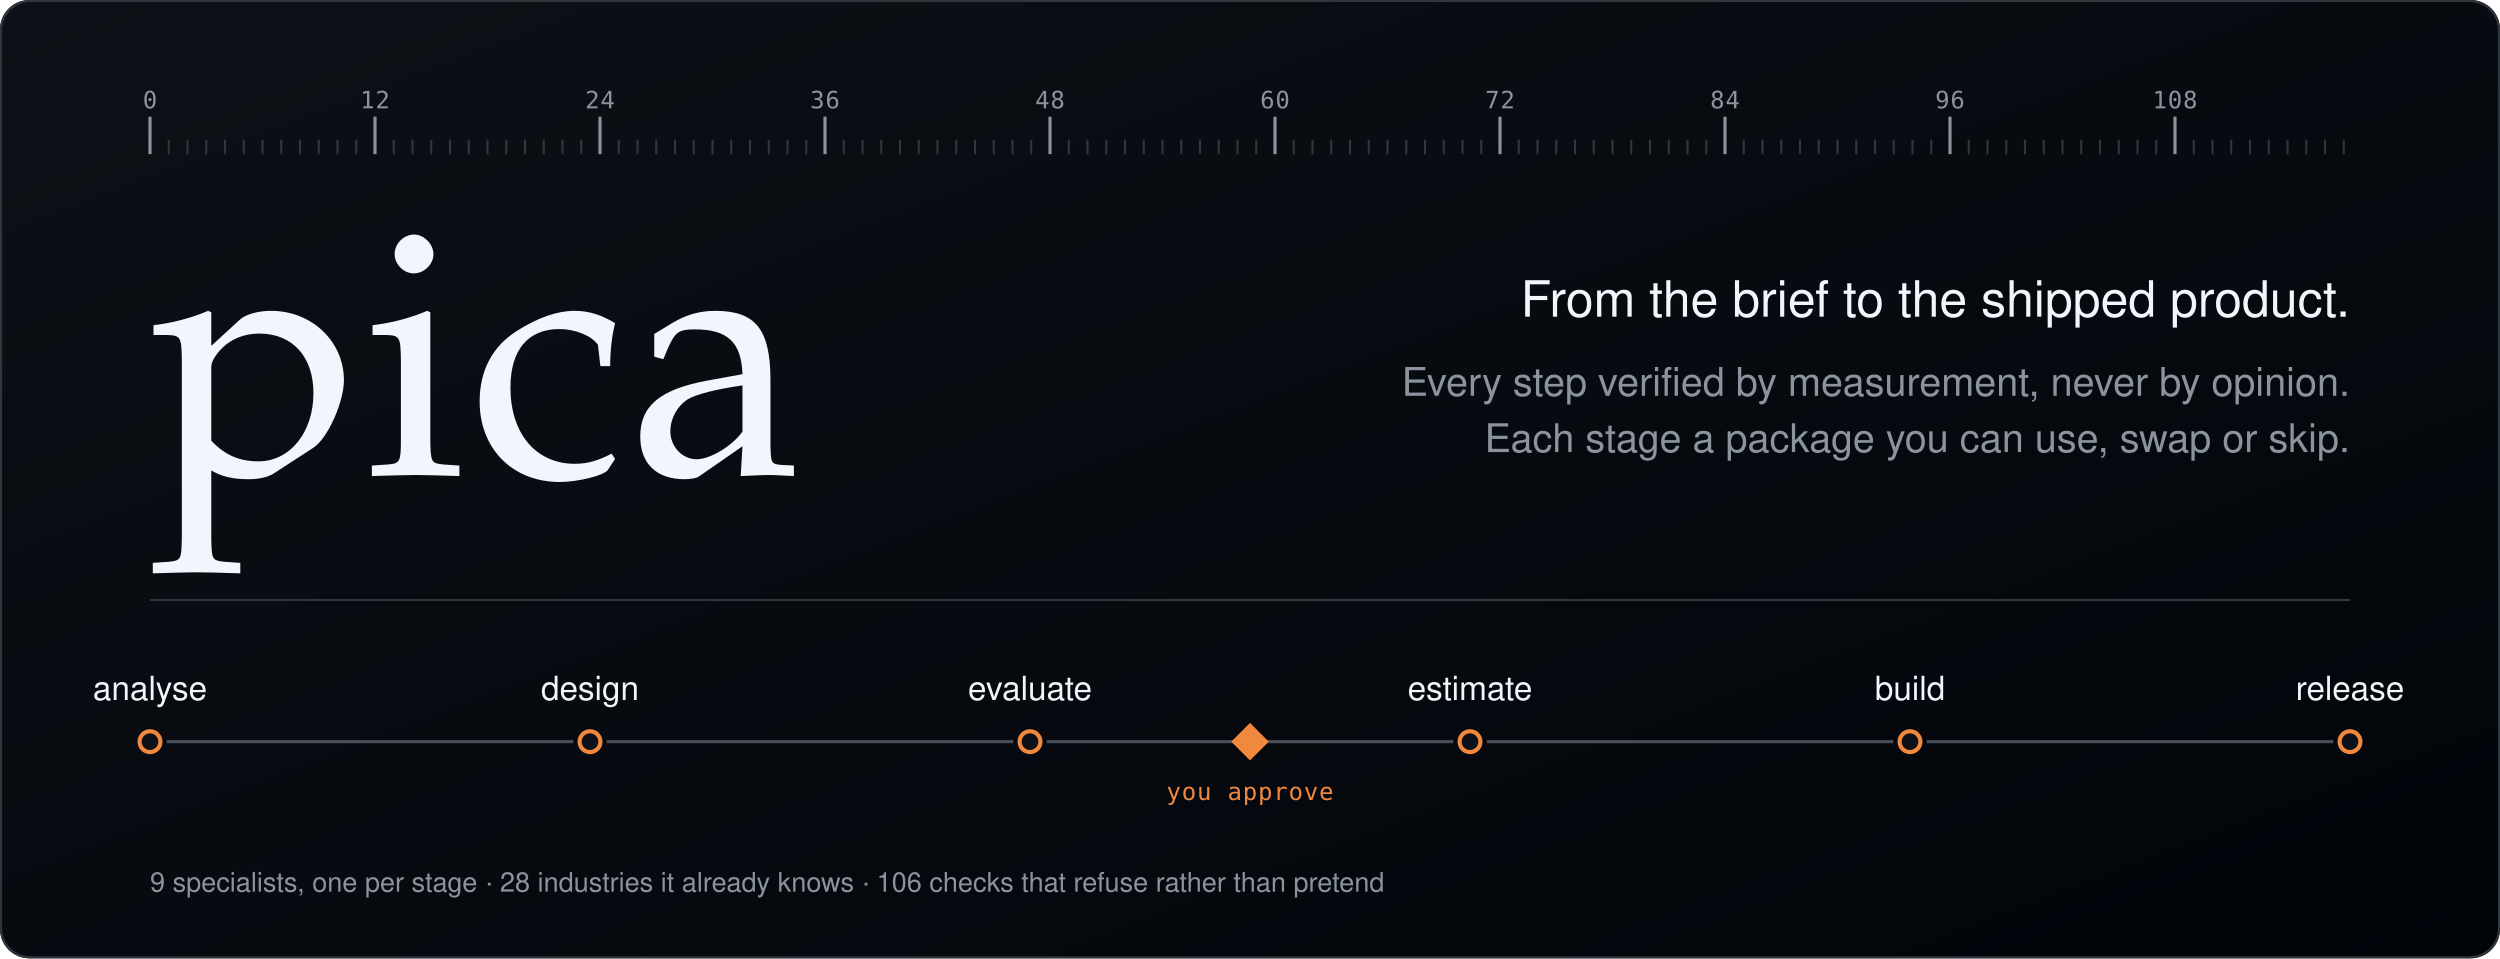
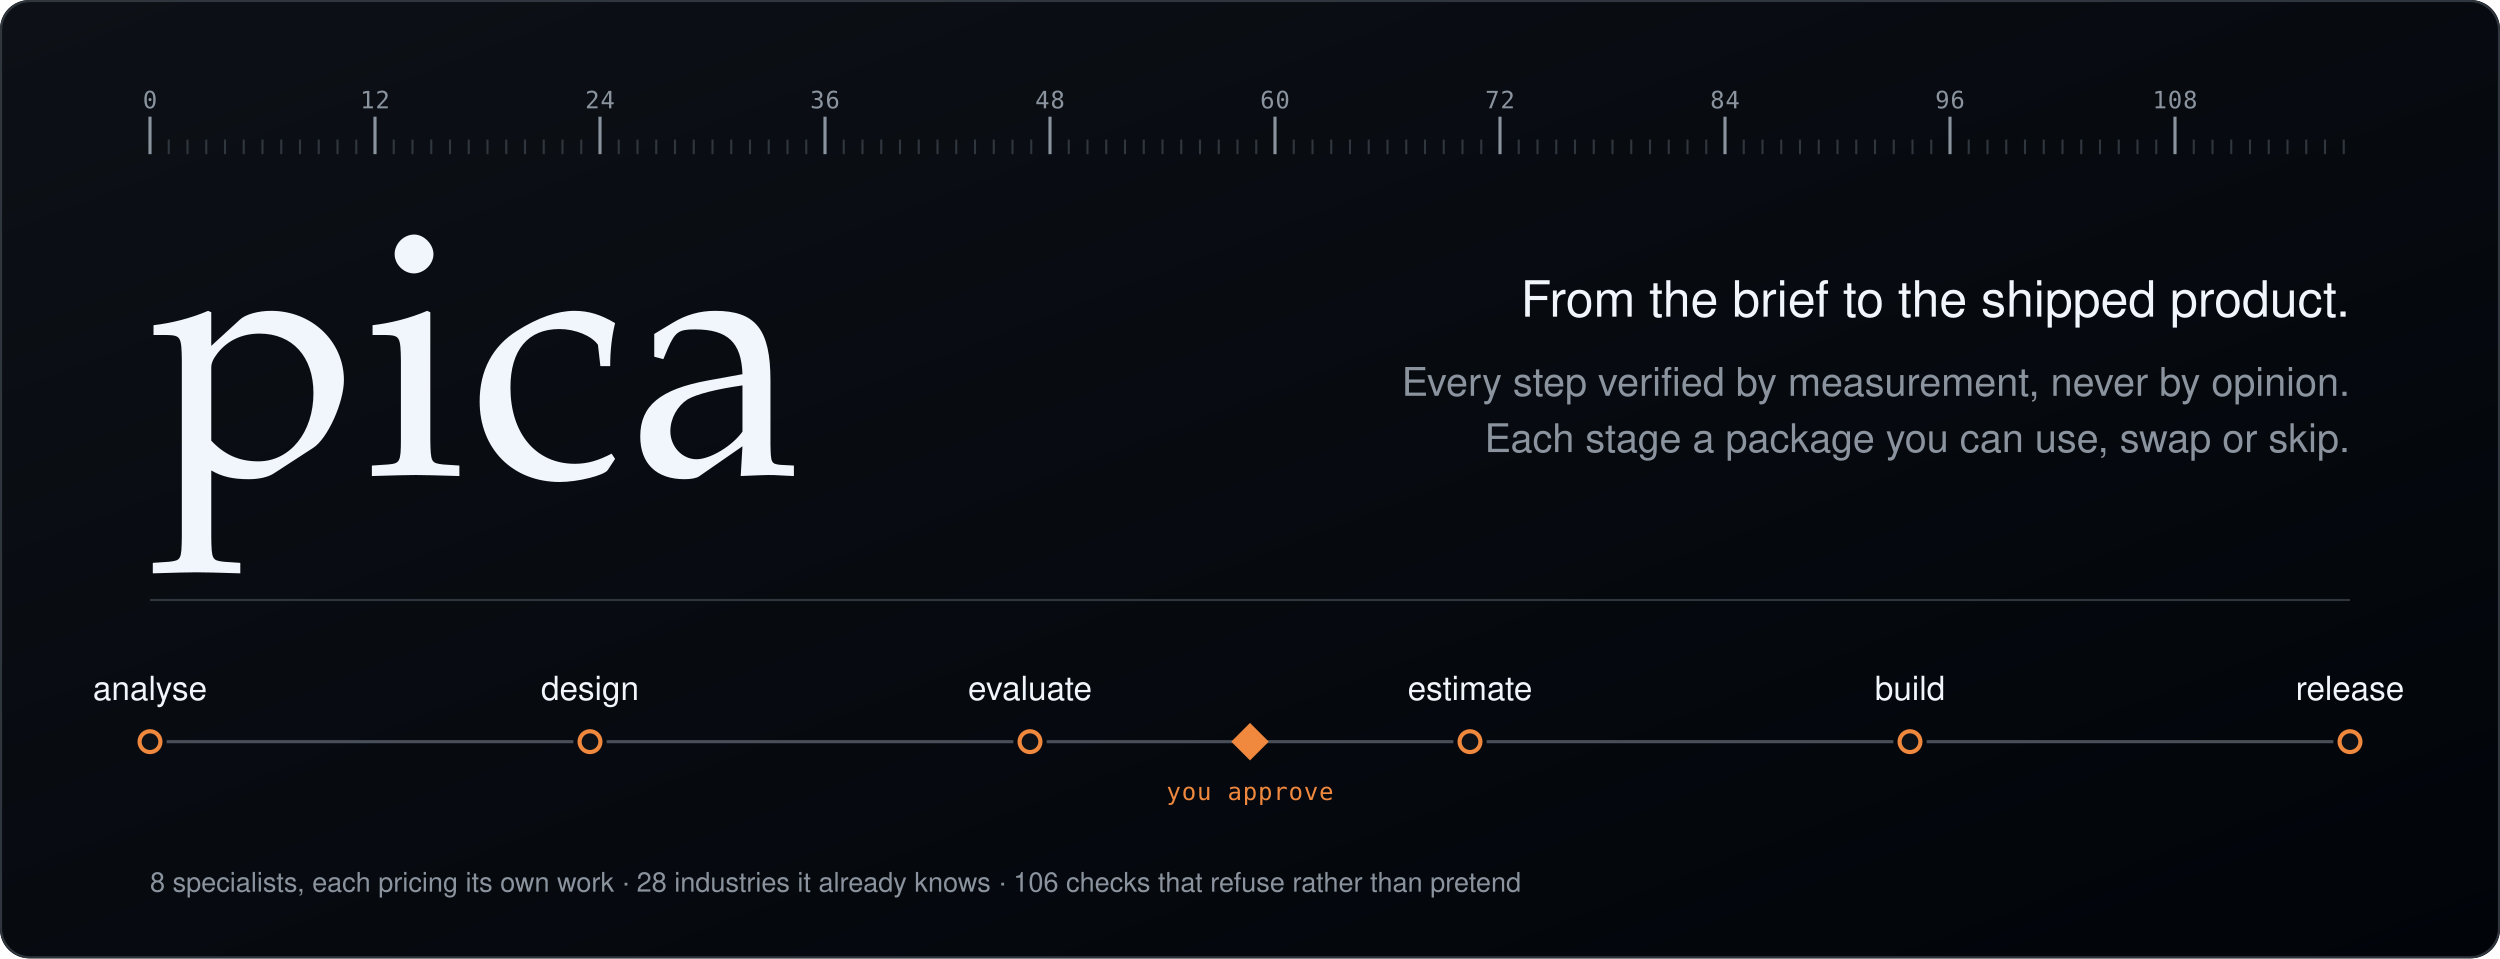
<svg xmlns="http://www.w3.org/2000/svg" viewBox="0 0 1200 460" width="1200" height="460" role="img" aria-label="pica - from the brief to the shipped product. Analyse, research, design in HTML, evaluate, estimate, architect, build and release. Every step verified by measurement, never by opinion.">
  <defs>
    <linearGradient id="bg" x1="0" y1="0" x2="1" y2="1">
      <stop offset="0%" stop-color="#0d1117" />
      <stop offset="100%" stop-color="#010409" />
    </linearGradient>
  </defs>
  <rect x="0" y="0" width="1200" height="460" rx="14" fill="url(#bg)" />
  <rect x="0.5" y="0.5" width="1199" height="459" rx="14" fill="none" stroke="#30363d" stroke-width="1" />
  <g>
    <line x1="72" y1="74" x2="72" y2="56" stroke="#8b949e" stroke-width="1.5" />
    <text x="72" y="52" fill="#8b949e" font-size="11.5" font-family="ui-monospace, SFMono-Regular, Menlo, Consolas, monospace" text-anchor="middle" letter-spacing="0.4">0</text>
    <line x1="81" y1="74" x2="81" y2="67" stroke="#30363d" stroke-width="1" />
    <line x1="90" y1="74" x2="90" y2="67" stroke="#30363d" stroke-width="1" />
    <line x1="99" y1="74" x2="99" y2="67" stroke="#30363d" stroke-width="1" />
    <line x1="108" y1="74" x2="108" y2="67" stroke="#30363d" stroke-width="1" />
    <line x1="117" y1="74" x2="117" y2="67" stroke="#30363d" stroke-width="1" />
    <line x1="126" y1="74" x2="126" y2="67" stroke="#30363d" stroke-width="1" />
    <line x1="135" y1="74" x2="135" y2="67" stroke="#30363d" stroke-width="1" />
    <line x1="144" y1="74" x2="144" y2="67" stroke="#30363d" stroke-width="1" />
    <line x1="153" y1="74" x2="153" y2="67" stroke="#30363d" stroke-width="1" />
    <line x1="162" y1="74" x2="162" y2="67" stroke="#30363d" stroke-width="1" />
    <line x1="171" y1="74" x2="171" y2="67" stroke="#30363d" stroke-width="1" />
    <line x1="180" y1="74" x2="180" y2="56" stroke="#8b949e" stroke-width="1.5" />
    <text x="180" y="52" fill="#8b949e" font-size="11.5" font-family="ui-monospace, SFMono-Regular, Menlo, Consolas, monospace" text-anchor="middle" letter-spacing="0.4">12</text>
    <line x1="189" y1="74" x2="189" y2="67" stroke="#30363d" stroke-width="1" />
    <line x1="198" y1="74" x2="198" y2="67" stroke="#30363d" stroke-width="1" />
    <line x1="207" y1="74" x2="207" y2="67" stroke="#30363d" stroke-width="1" />
    <line x1="216" y1="74" x2="216" y2="67" stroke="#30363d" stroke-width="1" />
    <line x1="225" y1="74" x2="225" y2="67" stroke="#30363d" stroke-width="1" />
    <line x1="234" y1="74" x2="234" y2="67" stroke="#30363d" stroke-width="1" />
    <line x1="243" y1="74" x2="243" y2="67" stroke="#30363d" stroke-width="1" />
    <line x1="252" y1="74" x2="252" y2="67" stroke="#30363d" stroke-width="1" />
    <line x1="261" y1="74" x2="261" y2="67" stroke="#30363d" stroke-width="1" />
    <line x1="270" y1="74" x2="270" y2="67" stroke="#30363d" stroke-width="1" />
    <line x1="279" y1="74" x2="279" y2="67" stroke="#30363d" stroke-width="1" />
    <line x1="288" y1="74" x2="288" y2="56" stroke="#8b949e" stroke-width="1.5" />
    <text x="288" y="52" fill="#8b949e" font-size="11.5" font-family="ui-monospace, SFMono-Regular, Menlo, Consolas, monospace" text-anchor="middle" letter-spacing="0.4">24</text>
    <line x1="297" y1="74" x2="297" y2="67" stroke="#30363d" stroke-width="1" />
    <line x1="306" y1="74" x2="306" y2="67" stroke="#30363d" stroke-width="1" />
    <line x1="315" y1="74" x2="315" y2="67" stroke="#30363d" stroke-width="1" />
    <line x1="324" y1="74" x2="324" y2="67" stroke="#30363d" stroke-width="1" />
    <line x1="333" y1="74" x2="333" y2="67" stroke="#30363d" stroke-width="1" />
    <line x1="342" y1="74" x2="342" y2="67" stroke="#30363d" stroke-width="1" />
    <line x1="351" y1="74" x2="351" y2="67" stroke="#30363d" stroke-width="1" />
    <line x1="360" y1="74" x2="360" y2="67" stroke="#30363d" stroke-width="1" />
    <line x1="369" y1="74" x2="369" y2="67" stroke="#30363d" stroke-width="1" />
    <line x1="378" y1="74" x2="378" y2="67" stroke="#30363d" stroke-width="1" />
    <line x1="387" y1="74" x2="387" y2="67" stroke="#30363d" stroke-width="1" />
    <line x1="396" y1="74" x2="396" y2="56" stroke="#8b949e" stroke-width="1.5" />
    <text x="396" y="52" fill="#8b949e" font-size="11.5" font-family="ui-monospace, SFMono-Regular, Menlo, Consolas, monospace" text-anchor="middle" letter-spacing="0.4">36</text>
    <line x1="405" y1="74" x2="405" y2="67" stroke="#30363d" stroke-width="1" />
    <line x1="414" y1="74" x2="414" y2="67" stroke="#30363d" stroke-width="1" />
    <line x1="423" y1="74" x2="423" y2="67" stroke="#30363d" stroke-width="1" />
    <line x1="432" y1="74" x2="432" y2="67" stroke="#30363d" stroke-width="1" />
    <line x1="441" y1="74" x2="441" y2="67" stroke="#30363d" stroke-width="1" />
    <line x1="450" y1="74" x2="450" y2="67" stroke="#30363d" stroke-width="1" />
    <line x1="459" y1="74" x2="459" y2="67" stroke="#30363d" stroke-width="1" />
    <line x1="468" y1="74" x2="468" y2="67" stroke="#30363d" stroke-width="1" />
    <line x1="477" y1="74" x2="477" y2="67" stroke="#30363d" stroke-width="1" />
    <line x1="486" y1="74" x2="486" y2="67" stroke="#30363d" stroke-width="1" />
    <line x1="495" y1="74" x2="495" y2="67" stroke="#30363d" stroke-width="1" />
    <line x1="504" y1="74" x2="504" y2="56" stroke="#8b949e" stroke-width="1.5" />
    <text x="504" y="52" fill="#8b949e" font-size="11.5" font-family="ui-monospace, SFMono-Regular, Menlo, Consolas, monospace" text-anchor="middle" letter-spacing="0.4">48</text>
    <line x1="513" y1="74" x2="513" y2="67" stroke="#30363d" stroke-width="1" />
    <line x1="522" y1="74" x2="522" y2="67" stroke="#30363d" stroke-width="1" />
    <line x1="531" y1="74" x2="531" y2="67" stroke="#30363d" stroke-width="1" />
    <line x1="540" y1="74" x2="540" y2="67" stroke="#30363d" stroke-width="1" />
    <line x1="549" y1="74" x2="549" y2="67" stroke="#30363d" stroke-width="1" />
    <line x1="558" y1="74" x2="558" y2="67" stroke="#30363d" stroke-width="1" />
    <line x1="567" y1="74" x2="567" y2="67" stroke="#30363d" stroke-width="1" />
    <line x1="576" y1="74" x2="576" y2="67" stroke="#30363d" stroke-width="1" />
    <line x1="585" y1="74" x2="585" y2="67" stroke="#30363d" stroke-width="1" />
    <line x1="594" y1="74" x2="594" y2="67" stroke="#30363d" stroke-width="1" />
    <line x1="603" y1="74" x2="603" y2="67" stroke="#30363d" stroke-width="1" />
    <line x1="612" y1="74" x2="612" y2="56" stroke="#8b949e" stroke-width="1.5" />
    <text x="612" y="52" fill="#8b949e" font-size="11.5" font-family="ui-monospace, SFMono-Regular, Menlo, Consolas, monospace" text-anchor="middle" letter-spacing="0.4">60</text>
    <line x1="621" y1="74" x2="621" y2="67" stroke="#30363d" stroke-width="1" />
    <line x1="630" y1="74" x2="630" y2="67" stroke="#30363d" stroke-width="1" />
    <line x1="639" y1="74" x2="639" y2="67" stroke="#30363d" stroke-width="1" />
    <line x1="648" y1="74" x2="648" y2="67" stroke="#30363d" stroke-width="1" />
    <line x1="657" y1="74" x2="657" y2="67" stroke="#30363d" stroke-width="1" />
    <line x1="666" y1="74" x2="666" y2="67" stroke="#30363d" stroke-width="1" />
    <line x1="675" y1="74" x2="675" y2="67" stroke="#30363d" stroke-width="1" />
    <line x1="684" y1="74" x2="684" y2="67" stroke="#30363d" stroke-width="1" />
    <line x1="693" y1="74" x2="693" y2="67" stroke="#30363d" stroke-width="1" />
    <line x1="702" y1="74" x2="702" y2="67" stroke="#30363d" stroke-width="1" />
    <line x1="711" y1="74" x2="711" y2="67" stroke="#30363d" stroke-width="1" />
    <line x1="720" y1="74" x2="720" y2="56" stroke="#8b949e" stroke-width="1.5" />
    <text x="720" y="52" fill="#8b949e" font-size="11.5" font-family="ui-monospace, SFMono-Regular, Menlo, Consolas, monospace" text-anchor="middle" letter-spacing="0.4">72</text>
    <line x1="729" y1="74" x2="729" y2="67" stroke="#30363d" stroke-width="1" />
    <line x1="738" y1="74" x2="738" y2="67" stroke="#30363d" stroke-width="1" />
    <line x1="747" y1="74" x2="747" y2="67" stroke="#30363d" stroke-width="1" />
    <line x1="756" y1="74" x2="756" y2="67" stroke="#30363d" stroke-width="1" />
    <line x1="765" y1="74" x2="765" y2="67" stroke="#30363d" stroke-width="1" />
    <line x1="774" y1="74" x2="774" y2="67" stroke="#30363d" stroke-width="1" />
    <line x1="783" y1="74" x2="783" y2="67" stroke="#30363d" stroke-width="1" />
    <line x1="792" y1="74" x2="792" y2="67" stroke="#30363d" stroke-width="1" />
    <line x1="801" y1="74" x2="801" y2="67" stroke="#30363d" stroke-width="1" />
    <line x1="810" y1="74" x2="810" y2="67" stroke="#30363d" stroke-width="1" />
    <line x1="819" y1="74" x2="819" y2="67" stroke="#30363d" stroke-width="1" />
    <line x1="828" y1="74" x2="828" y2="56" stroke="#8b949e" stroke-width="1.5" />
    <text x="828" y="52" fill="#8b949e" font-size="11.5" font-family="ui-monospace, SFMono-Regular, Menlo, Consolas, monospace" text-anchor="middle" letter-spacing="0.4">84</text>
    <line x1="837" y1="74" x2="837" y2="67" stroke="#30363d" stroke-width="1" />
    <line x1="846" y1="74" x2="846" y2="67" stroke="#30363d" stroke-width="1" />
    <line x1="855" y1="74" x2="855" y2="67" stroke="#30363d" stroke-width="1" />
    <line x1="864" y1="74" x2="864" y2="67" stroke="#30363d" stroke-width="1" />
    <line x1="873" y1="74" x2="873" y2="67" stroke="#30363d" stroke-width="1" />
    <line x1="882" y1="74" x2="882" y2="67" stroke="#30363d" stroke-width="1" />
    <line x1="891" y1="74" x2="891" y2="67" stroke="#30363d" stroke-width="1" />
    <line x1="900" y1="74" x2="900" y2="67" stroke="#30363d" stroke-width="1" />
    <line x1="909" y1="74" x2="909" y2="67" stroke="#30363d" stroke-width="1" />
    <line x1="918" y1="74" x2="918" y2="67" stroke="#30363d" stroke-width="1" />
    <line x1="927" y1="74" x2="927" y2="67" stroke="#30363d" stroke-width="1" />
    <line x1="936" y1="74" x2="936" y2="56" stroke="#8b949e" stroke-width="1.5" />
    <text x="936" y="52" fill="#8b949e" font-size="11.5" font-family="ui-monospace, SFMono-Regular, Menlo, Consolas, monospace" text-anchor="middle" letter-spacing="0.4">96</text>
    <line x1="945" y1="74" x2="945" y2="67" stroke="#30363d" stroke-width="1" />
    <line x1="954" y1="74" x2="954" y2="67" stroke="#30363d" stroke-width="1" />
    <line x1="963" y1="74" x2="963" y2="67" stroke="#30363d" stroke-width="1" />
    <line x1="972" y1="74" x2="972" y2="67" stroke="#30363d" stroke-width="1" />
    <line x1="981" y1="74" x2="981" y2="67" stroke="#30363d" stroke-width="1" />
    <line x1="990" y1="74" x2="990" y2="67" stroke="#30363d" stroke-width="1" />
    <line x1="999" y1="74" x2="999" y2="67" stroke="#30363d" stroke-width="1" />
    <line x1="1008" y1="74" x2="1008" y2="67" stroke="#30363d" stroke-width="1" />
    <line x1="1017" y1="74" x2="1017" y2="67" stroke="#30363d" stroke-width="1" />
    <line x1="1026" y1="74" x2="1026" y2="67" stroke="#30363d" stroke-width="1" />
    <line x1="1035" y1="74" x2="1035" y2="67" stroke="#30363d" stroke-width="1" />
    <line x1="1044" y1="74" x2="1044" y2="56" stroke="#8b949e" stroke-width="1.5" />
    <text x="1044" y="52" fill="#8b949e" font-size="11.5" font-family="ui-monospace, SFMono-Regular, Menlo, Consolas, monospace" text-anchor="middle" letter-spacing="0.4">108</text>
    <line x1="1053" y1="74" x2="1053" y2="67" stroke="#30363d" stroke-width="1" />
    <line x1="1062" y1="74" x2="1062" y2="67" stroke="#30363d" stroke-width="1" />
    <line x1="1071" y1="74" x2="1071" y2="67" stroke="#30363d" stroke-width="1" />
    <line x1="1080" y1="74" x2="1080" y2="67" stroke="#30363d" stroke-width="1" />
    <line x1="1089" y1="74" x2="1089" y2="67" stroke="#30363d" stroke-width="1" />
    <line x1="1098" y1="74" x2="1098" y2="67" stroke="#30363d" stroke-width="1" />
    <line x1="1107" y1="74" x2="1107" y2="67" stroke="#30363d" stroke-width="1" />
    <line x1="1116" y1="74" x2="1116" y2="67" stroke="#30363d" stroke-width="1" />
    <line x1="1125" y1="74" x2="1125" y2="67" stroke="#30363d" stroke-width="1" />
  </g>
  <text x="72" y="228" fill="#f0f6fc" font-size="168" font-family="Iowan Old Style, Palatino Linotype, Palatino, Georgia, 'Times New Roman', serif" letter-spacing="2">pica</text>
  <text x="1128" y="152" fill="#f0f6fc" font-size="24" font-family="-apple-system, BlinkMacSystemFont, 'Segoe UI', Helvetica, Arial, sans-serif" text-anchor="end">From the brief to the shipped product.</text>
  <text x="1128" y="190" fill="#8b949e" font-size="19" font-family="-apple-system, BlinkMacSystemFont, 'Segoe UI', Helvetica, Arial, sans-serif" text-anchor="end">Every step verified by measurement, never by opinion.</text>
  <text x="1128" y="217" fill="#8b949e" font-size="19" font-family="-apple-system, BlinkMacSystemFont, 'Segoe UI', Helvetica, Arial, sans-serif" text-anchor="end">Each stage a package you can use, swap or skip.</text>
  <line x1="72" y1="288" x2="1128" y2="288" stroke="#30363d" stroke-width="1" />
  <g>
    <line x1="80" y1="356" x2="275.2" y2="356" stroke="#484f58" stroke-width="1.5" />
    <line x1="291.2" y1="356" x2="486.4" y2="356" stroke="#484f58" stroke-width="1.5" />
    <line x1="502.4" y1="356" x2="697.6" y2="356" stroke="#484f58" stroke-width="1.5" />
    <line x1="713.6" y1="356" x2="908.8" y2="356" stroke="#484f58" stroke-width="1.5" />
    <line x1="924.8" y1="356" x2="1120" y2="356" stroke="#484f58" stroke-width="1.5" />
    <circle cx="72" cy="356" r="5" fill="#0d1117" stroke="#f0883e" stroke-width="2" />
    <text x="72" y="336" fill="#f0f6fc" font-size="16" font-family="-apple-system, BlinkMacSystemFont, 'Segoe UI', Helvetica, Arial, sans-serif" text-anchor="middle">analyse</text>
    <circle cx="283.2" cy="356" r="5" fill="#0d1117" stroke="#f0883e" stroke-width="2" />
    <text x="283.2" y="336" fill="#f0f6fc" font-size="16" font-family="-apple-system, BlinkMacSystemFont, 'Segoe UI', Helvetica, Arial, sans-serif" text-anchor="middle">design</text>
    <circle cx="494.4" cy="356" r="5" fill="#0d1117" stroke="#f0883e" stroke-width="2" />
    <text x="494.4" y="336" fill="#f0f6fc" font-size="16" font-family="-apple-system, BlinkMacSystemFont, 'Segoe UI', Helvetica, Arial, sans-serif" text-anchor="middle">evaluate</text>
    <circle cx="705.6" cy="356" r="5" fill="#0d1117" stroke="#f0883e" stroke-width="2" />
    <text x="705.6" y="336" fill="#f0f6fc" font-size="16" font-family="-apple-system, BlinkMacSystemFont, 'Segoe UI', Helvetica, Arial, sans-serif" text-anchor="middle">estimate</text>
    <circle cx="916.8" cy="356" r="5" fill="#0d1117" stroke="#f0883e" stroke-width="2" />
    <text x="916.8" y="336" fill="#f0f6fc" font-size="16" font-family="-apple-system, BlinkMacSystemFont, 'Segoe UI', Helvetica, Arial, sans-serif" text-anchor="middle">build</text>
    <circle cx="1128" cy="356" r="5" fill="#0d1117" stroke="#f0883e" stroke-width="2" />
    <text x="1128" y="336" fill="#f0f6fc" font-size="16" font-family="-apple-system, BlinkMacSystemFont, 'Segoe UI', Helvetica, Arial, sans-serif" text-anchor="middle">release</text>
    <path d="M 600 347 L 609 356 L 600 365 L 591 356 Z" fill="#f0883e" />
    <text x="600" y="384" fill="#f0883e" font-size="11.5" font-family="ui-monospace, SFMono-Regular, Menlo, Consolas, monospace" text-anchor="middle" letter-spacing="0.4">you approve</text>
  </g>
-   <text x="72" y="428" fill="#8b949e" font-size="13" font-family="-apple-system, BlinkMacSystemFont, 'Segoe UI', Helvetica, Arial, sans-serif">9 specialists, one per stage  ·  28 industries it already knows  ·  106 checks that refuse rather than pretend</text>
+   <text x="72" y="428" fill="#8b949e" font-size="13" font-family="-apple-system, BlinkMacSystemFont, 'Segoe UI', Helvetica, Arial, sans-serif">8 specialists, each pricing its own work  ·  28 industries it already knows  ·  106 checks that refuse rather than pretend</text>
</svg>
